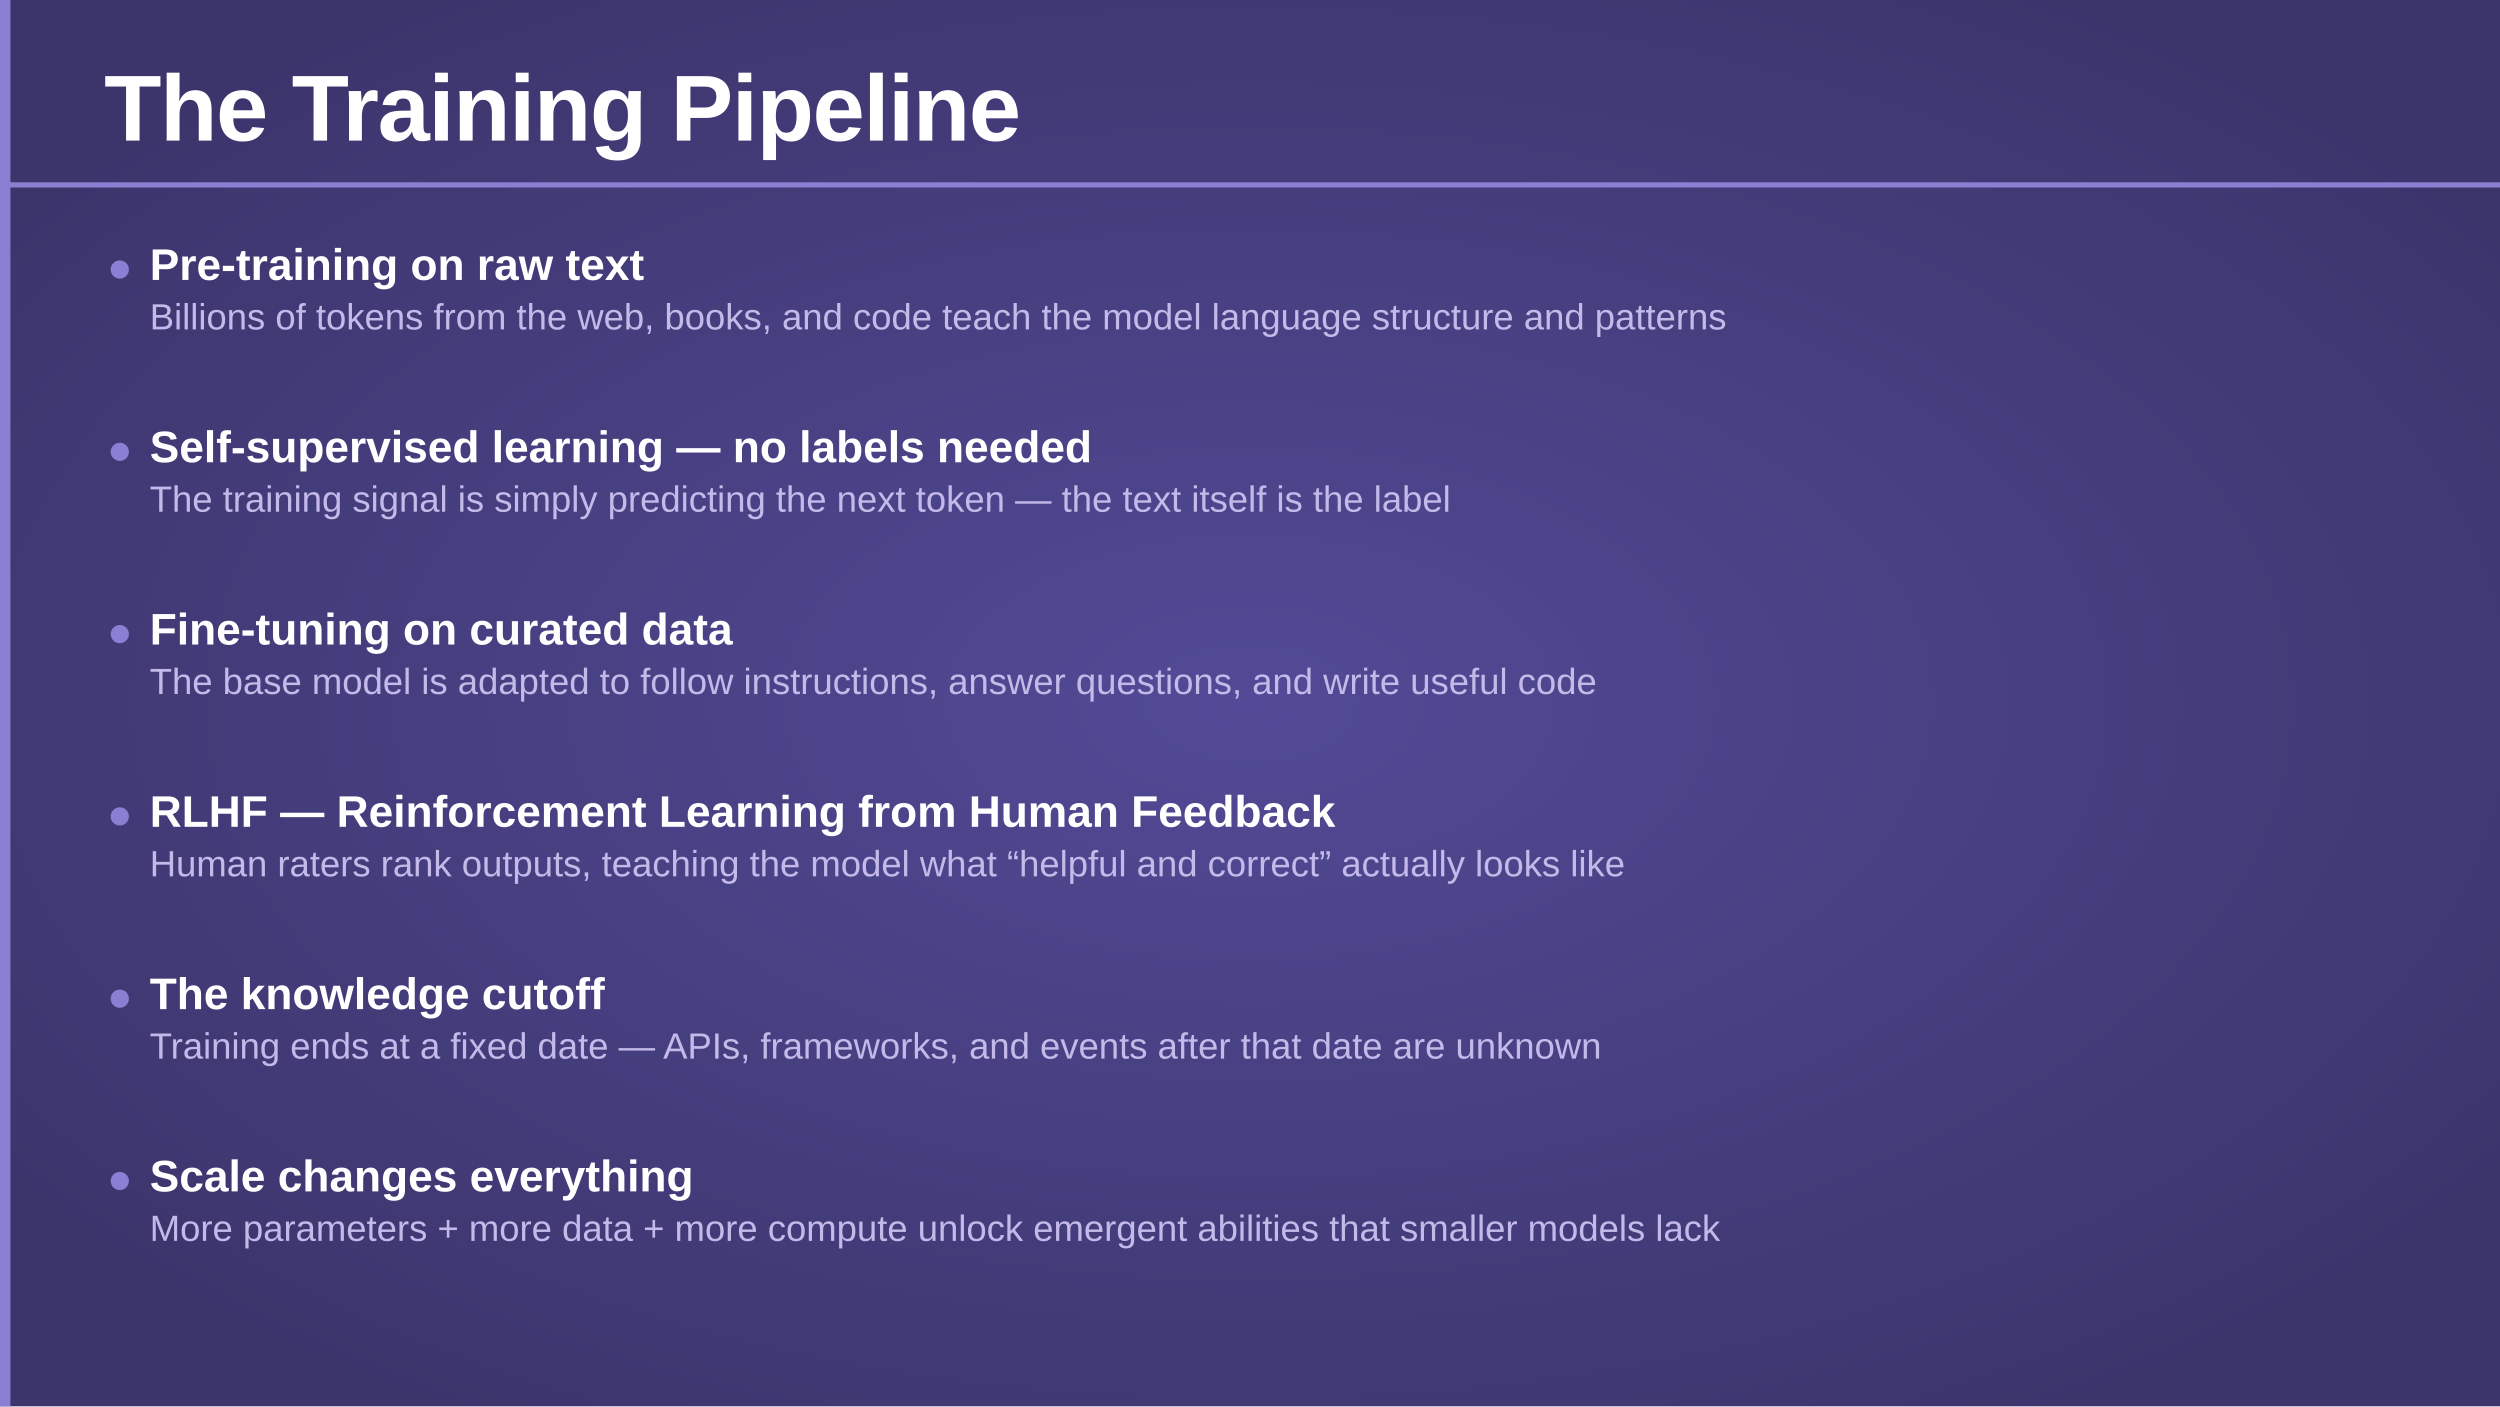
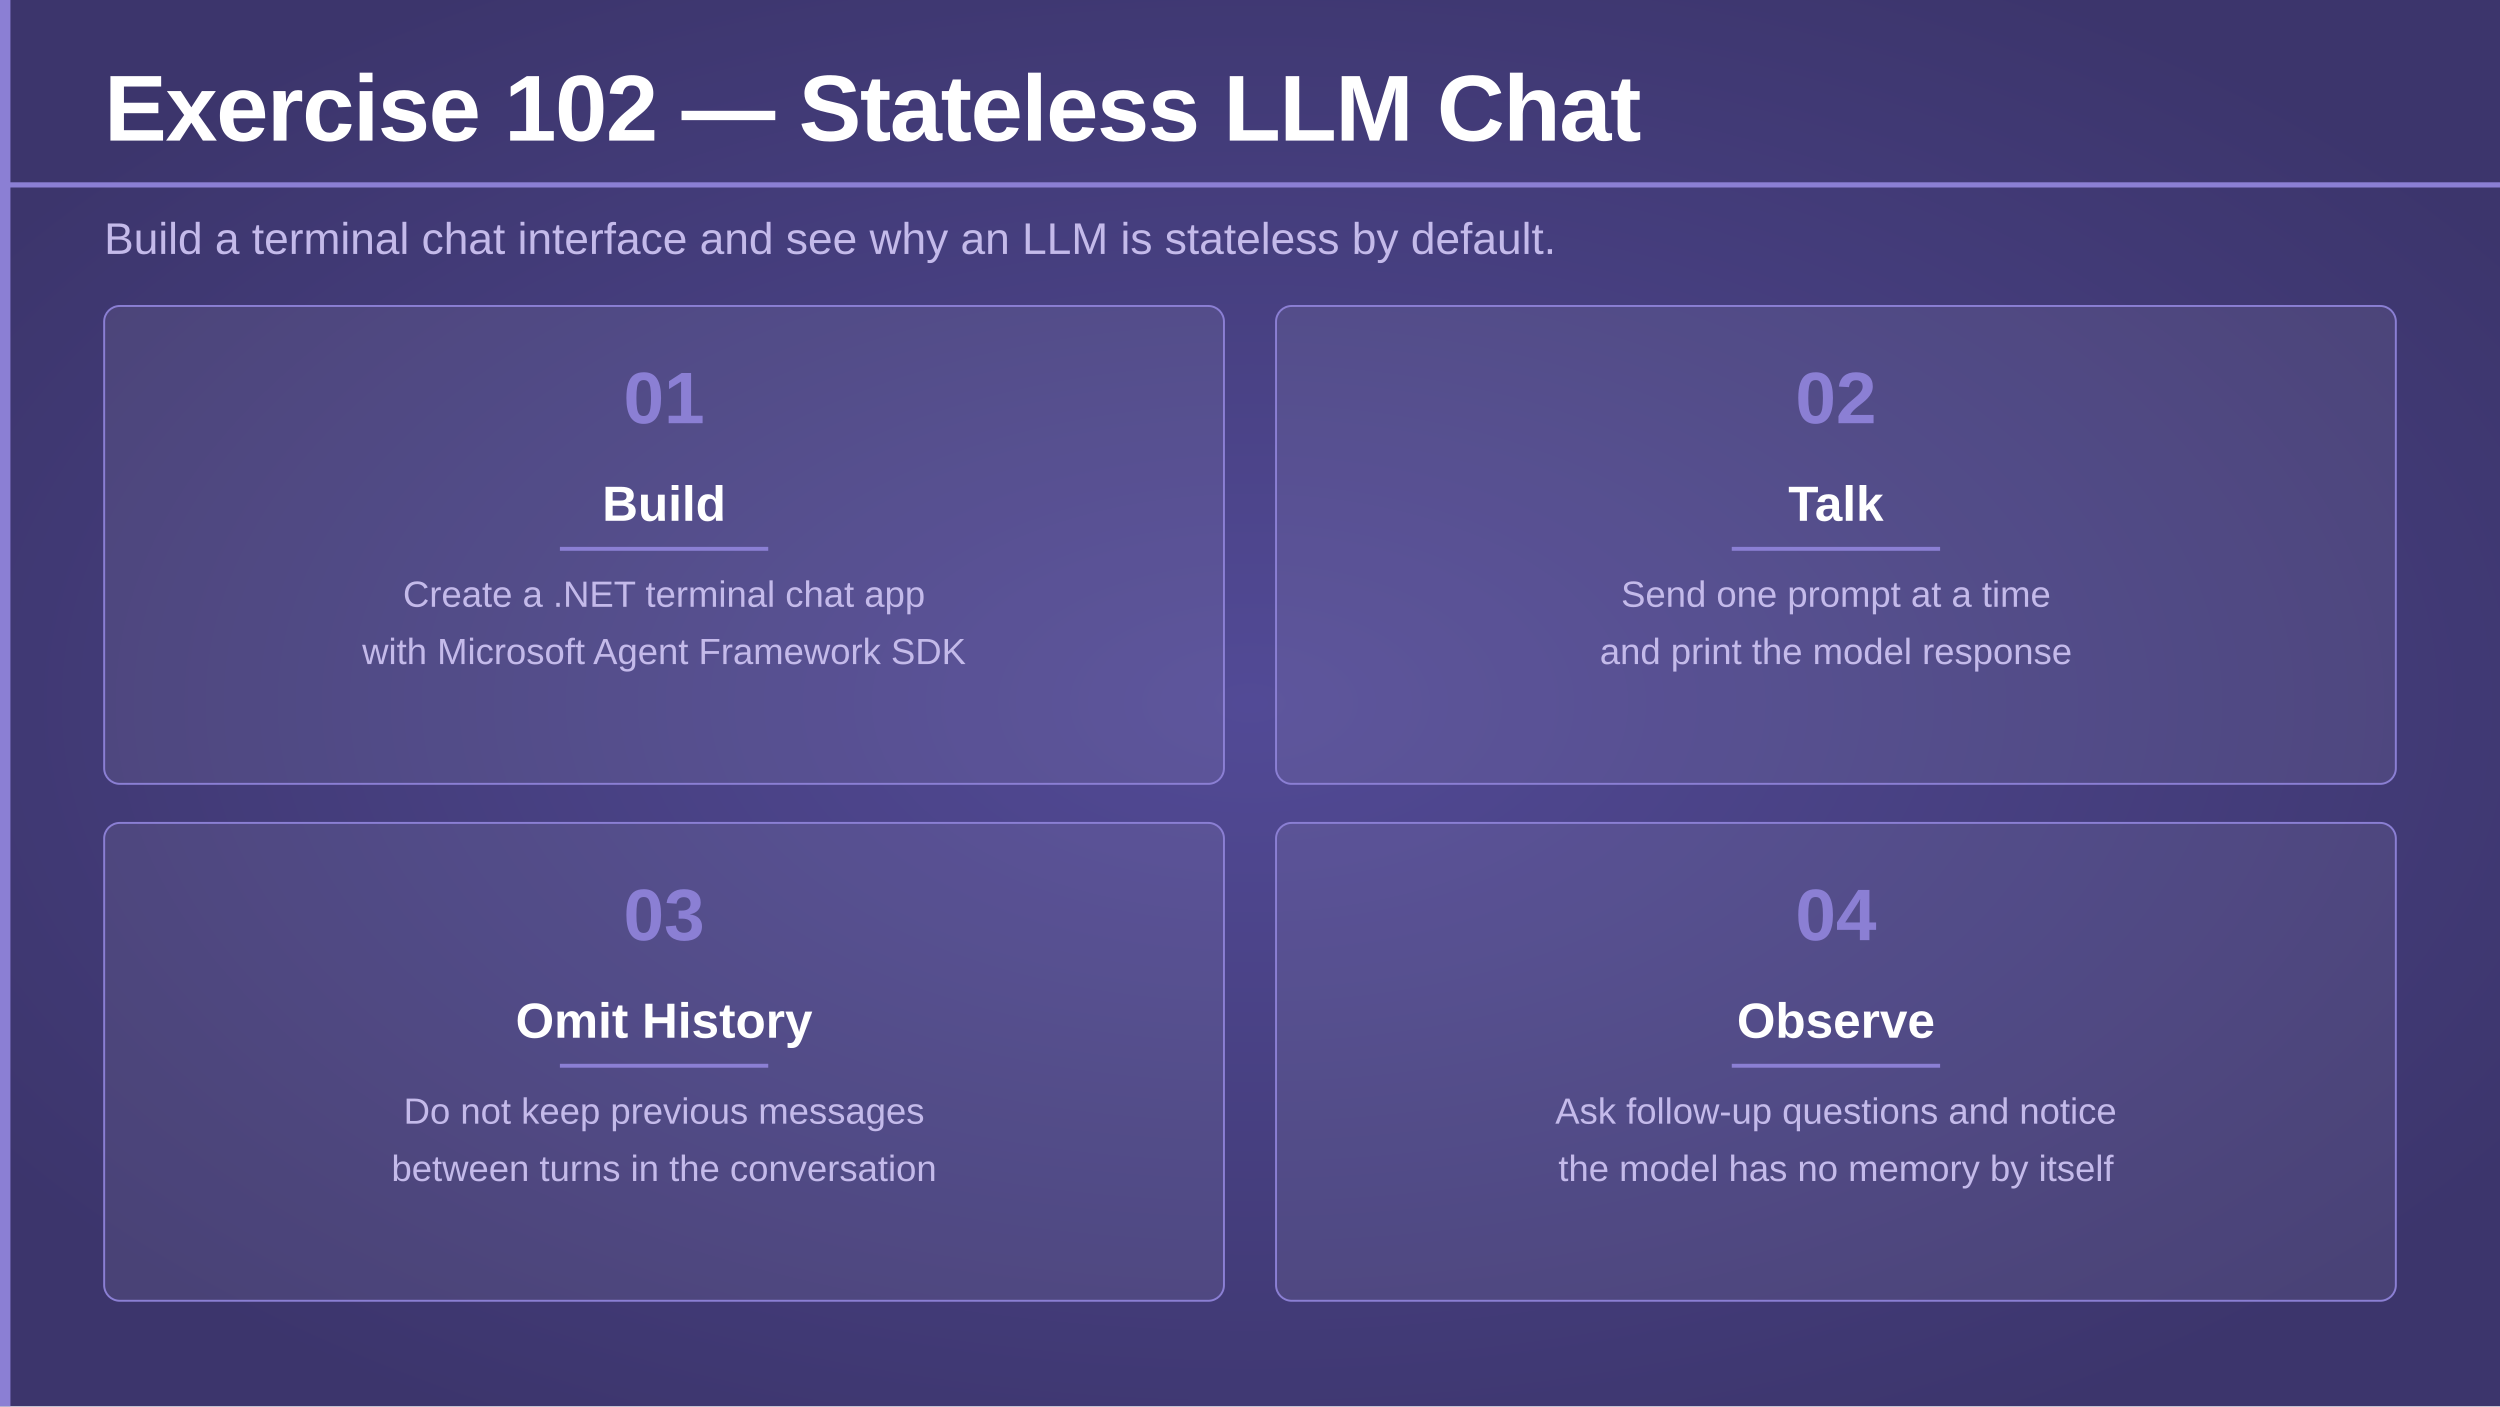
<svg xmlns="http://www.w3.org/2000/svg" viewBox="0 0 1920 1080" width="1920" height="1080">
  <defs>
    <radialGradient id="bgGlow" cx="50%" cy="50%" r="60%">
      <stop offset="0%" stop-color="#524a96" stop-opacity="1" />
      <stop offset="100%" stop-color="#3c356c" stop-opacity="1" />
    </radialGradient>
  </defs>
  <rect width="1920" height="1080" fill="url(#bgGlow)" />
  <rect x="0" y="0" width="8" height="1080" fill="#8b7fd4" />
-   <text x="80" y="108" font-family="'Segoe UI', 'Helvetica Neue', Arial, sans-serif" font-size="72" font-weight="700" fill="#ffffff" letter-spacing="-1">The Training Pipeline</text>
+   <text x="80" y="108" font-family="'Segoe UI', 'Helvetica Neue', Arial, sans-serif" font-size="72" font-weight="700" fill="#ffffff" letter-spacing="-1">Exercise 102 — Stateless LLM Chat</text>
  <rect x="0" y="140" width="1920" height="4" fill="#8b7fd4" />
-   <circle cx="92" cy="207" r="7" fill="#8b7fd4" />
-   <text x="115" y="215" font-family="'Segoe UI', 'Helvetica Neue', Arial, sans-serif" font-size="34" font-weight="600" fill="#ffffff">Pre-training on raw text</text>
-   <text x="115" y="253" font-family="'Segoe UI', 'Helvetica Neue', Arial, sans-serif" font-size="28" font-weight="300" fill="#c4baea">Billions of tokens from the web, books, and code teach the model language structure and patterns</text>
-   <circle cx="92" cy="347" r="7" fill="#8b7fd4" />
-   <text x="115" y="355" font-family="'Segoe UI', 'Helvetica Neue', Arial, sans-serif" font-size="34" font-weight="600" fill="#ffffff">Self-supervised learning — no labels needed</text>
-   <text x="115" y="393" font-family="'Segoe UI', 'Helvetica Neue', Arial, sans-serif" font-size="28" font-weight="300" fill="#c4baea">The training signal is simply predicting the next token — the text itself is the label</text>
-   <circle cx="92" cy="487" r="7" fill="#8b7fd4" />
-   <text x="115" y="495" font-family="'Segoe UI', 'Helvetica Neue', Arial, sans-serif" font-size="34" font-weight="600" fill="#ffffff">Fine-tuning on curated data</text>
-   <text x="115" y="533" font-family="'Segoe UI', 'Helvetica Neue', Arial, sans-serif" font-size="28" font-weight="300" fill="#c4baea">The base model is adapted to follow instructions, answer questions, and write useful code</text>
-   <circle cx="92" cy="627" r="7" fill="#8b7fd4" />
-   <text x="115" y="635" font-family="'Segoe UI', 'Helvetica Neue', Arial, sans-serif" font-size="34" font-weight="600" fill="#ffffff">RLHF — Reinforcement Learning from Human Feedback</text>
-   <text x="115" y="673" font-family="'Segoe UI', 'Helvetica Neue', Arial, sans-serif" font-size="28" font-weight="300" fill="#c4baea">Human raters rank outputs, teaching the model what “helpful and correct” actually looks like</text>
-   <circle cx="92" cy="767" r="7" fill="#8b7fd4" />
-   <text x="115" y="775" font-family="'Segoe UI', 'Helvetica Neue', Arial, sans-serif" font-size="34" font-weight="600" fill="#ffffff">The knowledge cutoff</text>
-   <text x="115" y="813" font-family="'Segoe UI', 'Helvetica Neue', Arial, sans-serif" font-size="28" font-weight="300" fill="#c4baea">Training ends at a fixed date — APIs, frameworks, and events after that date are unknown</text>
-   <circle cx="92" cy="907" r="7" fill="#8b7fd4" />
-   <text x="115" y="915" font-family="'Segoe UI', 'Helvetica Neue', Arial, sans-serif" font-size="34" font-weight="600" fill="#ffffff">Scale changes everything</text>
-   <text x="115" y="953" font-family="'Segoe UI', 'Helvetica Neue', Arial, sans-serif" font-size="28" font-weight="300" fill="#c4baea">More parameters + more data + more compute unlock emergent abilities that smaller models lack</text>
+   <text x="80" y="195" font-family="'Segoe UI', 'Helvetica Neue', Arial, sans-serif" font-size="34" font-weight="300" fill="#c4baea">
+     Build a terminal chat interface and see why an LLM is stateless by default.
+   </text>
+   <rect x="80" y="235" width="860" height="367" rx="12" fill="#ffffff" fill-opacity="0.07" stroke="#8b7fd4" stroke-width="1.5" />
+   <text x="510" y="325" text-anchor="middle" font-family="'Segoe UI', 'Helvetica Neue', Arial, sans-serif" font-size="56" font-weight="700" fill="#8b7fd4">01</text>
+   <text x="510" y="400" text-anchor="middle" font-family="'Segoe UI', 'Helvetica Neue', Arial, sans-serif" font-size="38" font-weight="600" fill="#ffffff">Build</text>
+   <rect x="430" y="420" width="160" height="3" fill="#8b7fd4" />
+   <text x="510" y="466" text-anchor="middle" font-family="'Segoe UI', 'Helvetica Neue', Arial, sans-serif" font-size="28" font-weight="300" fill="#c4baea">Create a .NET terminal chat app</text>
+   <text x="510" y="510" text-anchor="middle" font-family="'Segoe UI', 'Helvetica Neue', Arial, sans-serif" font-size="28" font-weight="300" fill="#c4baea">with Microsoft Agent Framework SDK</text>
+   <rect x="980" y="235" width="860" height="367" rx="12" fill="#ffffff" fill-opacity="0.07" stroke="#8b7fd4" stroke-width="1.5" />
+   <text x="1410" y="325" text-anchor="middle" font-family="'Segoe UI', 'Helvetica Neue', Arial, sans-serif" font-size="56" font-weight="700" fill="#8b7fd4">02</text>
+   <text x="1410" y="400" text-anchor="middle" font-family="'Segoe UI', 'Helvetica Neue', Arial, sans-serif" font-size="38" font-weight="600" fill="#ffffff">Talk</text>
+   <rect x="1330" y="420" width="160" height="3" fill="#8b7fd4" />
+   <text x="1410" y="466" text-anchor="middle" font-family="'Segoe UI', 'Helvetica Neue', Arial, sans-serif" font-size="28" font-weight="300" fill="#c4baea">Send one prompt at a time</text>
+   <text x="1410" y="510" text-anchor="middle" font-family="'Segoe UI', 'Helvetica Neue', Arial, sans-serif" font-size="28" font-weight="300" fill="#c4baea">and print the model response</text>
+   <rect x="80" y="632" width="860" height="367" rx="12" fill="#ffffff" fill-opacity="0.07" stroke="#8b7fd4" stroke-width="1.5" />
+   <text x="510" y="722" text-anchor="middle" font-family="'Segoe UI', 'Helvetica Neue', Arial, sans-serif" font-size="56" font-weight="700" fill="#8b7fd4">03</text>
+   <text x="510" y="797" text-anchor="middle" font-family="'Segoe UI', 'Helvetica Neue', Arial, sans-serif" font-size="38" font-weight="600" fill="#ffffff">Omit History</text>
+   <rect x="430" y="817" width="160" height="3" fill="#8b7fd4" />
+   <text x="510" y="863" text-anchor="middle" font-family="'Segoe UI', 'Helvetica Neue', Arial, sans-serif" font-size="28" font-weight="300" fill="#c4baea">Do not keep previous messages</text>
+   <text x="510" y="907" text-anchor="middle" font-family="'Segoe UI', 'Helvetica Neue', Arial, sans-serif" font-size="28" font-weight="300" fill="#c4baea">between turns in the conversation</text>
+   <rect x="980" y="632" width="860" height="367" rx="12" fill="#ffffff" fill-opacity="0.07" stroke="#8b7fd4" stroke-width="1.5" />
+   <text x="1410" y="722" text-anchor="middle" font-family="'Segoe UI', 'Helvetica Neue', Arial, sans-serif" font-size="56" font-weight="700" fill="#8b7fd4">04</text>
+   <text x="1410" y="797" text-anchor="middle" font-family="'Segoe UI', 'Helvetica Neue', Arial, sans-serif" font-size="38" font-weight="600" fill="#ffffff">Observe</text>
+   <rect x="1330" y="817" width="160" height="3" fill="#8b7fd4" />
+   <text x="1410" y="863" text-anchor="middle" font-family="'Segoe UI', 'Helvetica Neue', Arial, sans-serif" font-size="28" font-weight="300" fill="#c4baea">Ask follow-up questions and notice</text>
+   <text x="1410" y="907" text-anchor="middle" font-family="'Segoe UI', 'Helvetica Neue', Arial, sans-serif" font-size="28" font-weight="300" fill="#c4baea">the model has no memory by itself</text>
</svg>
